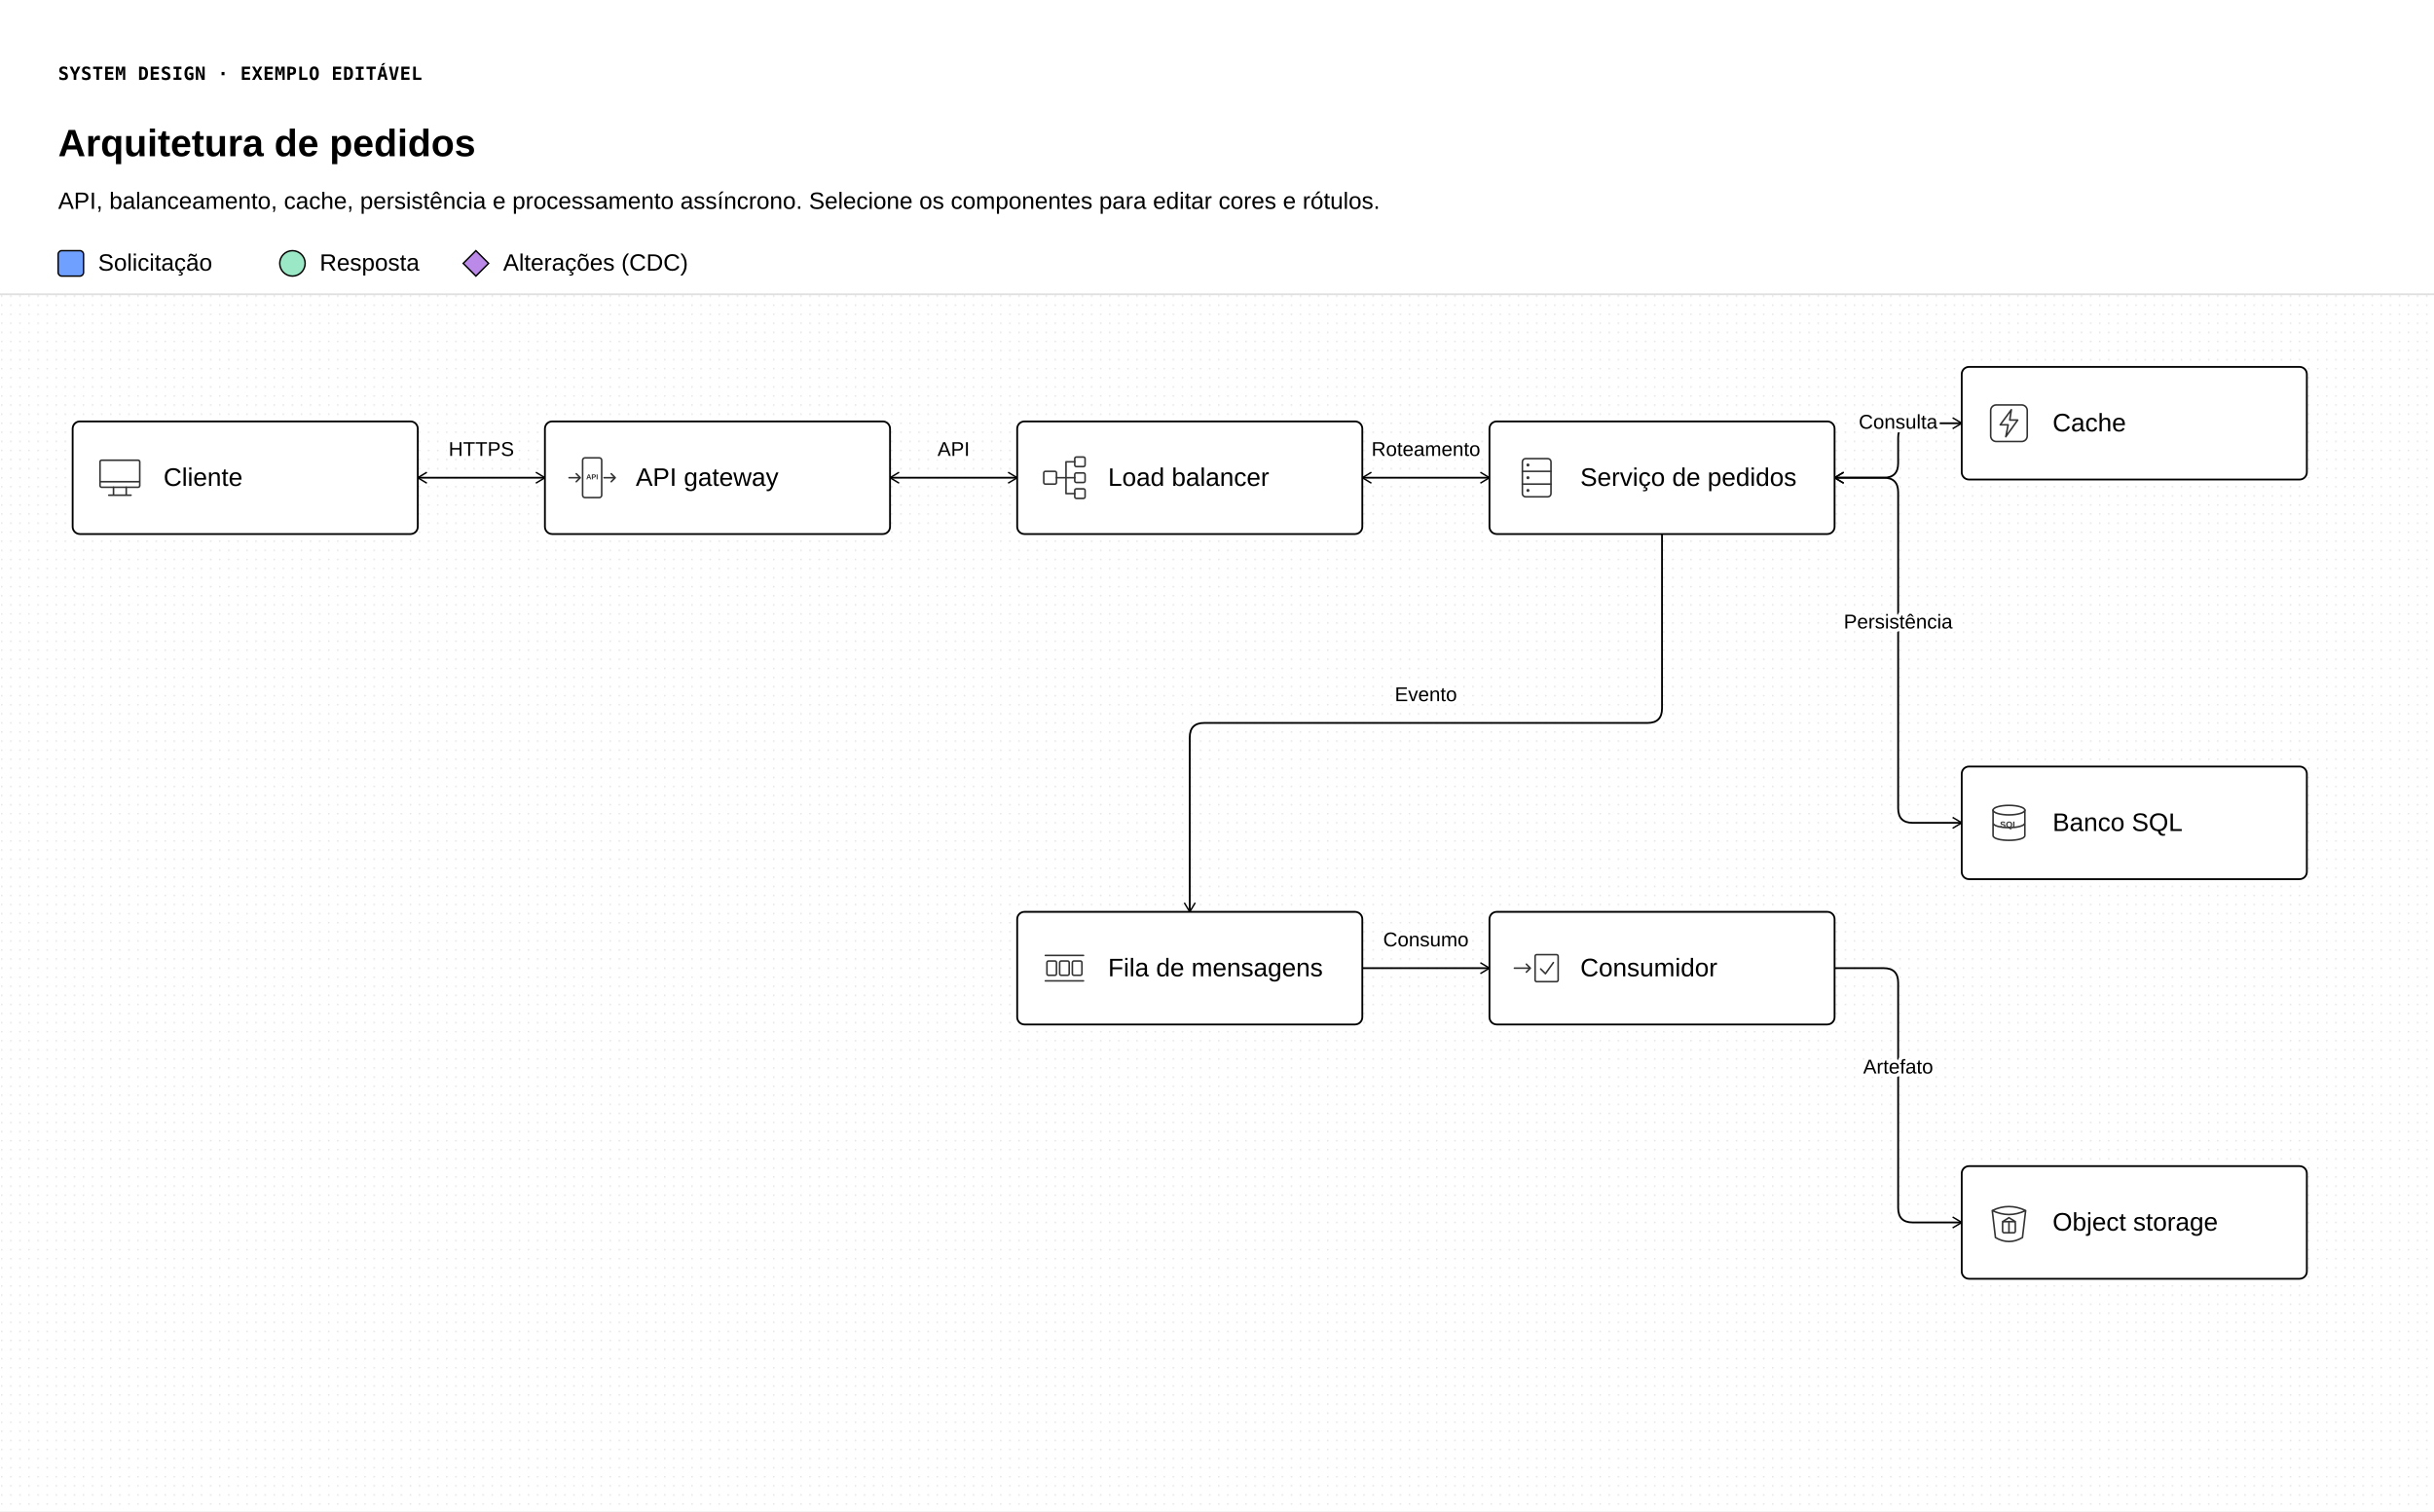
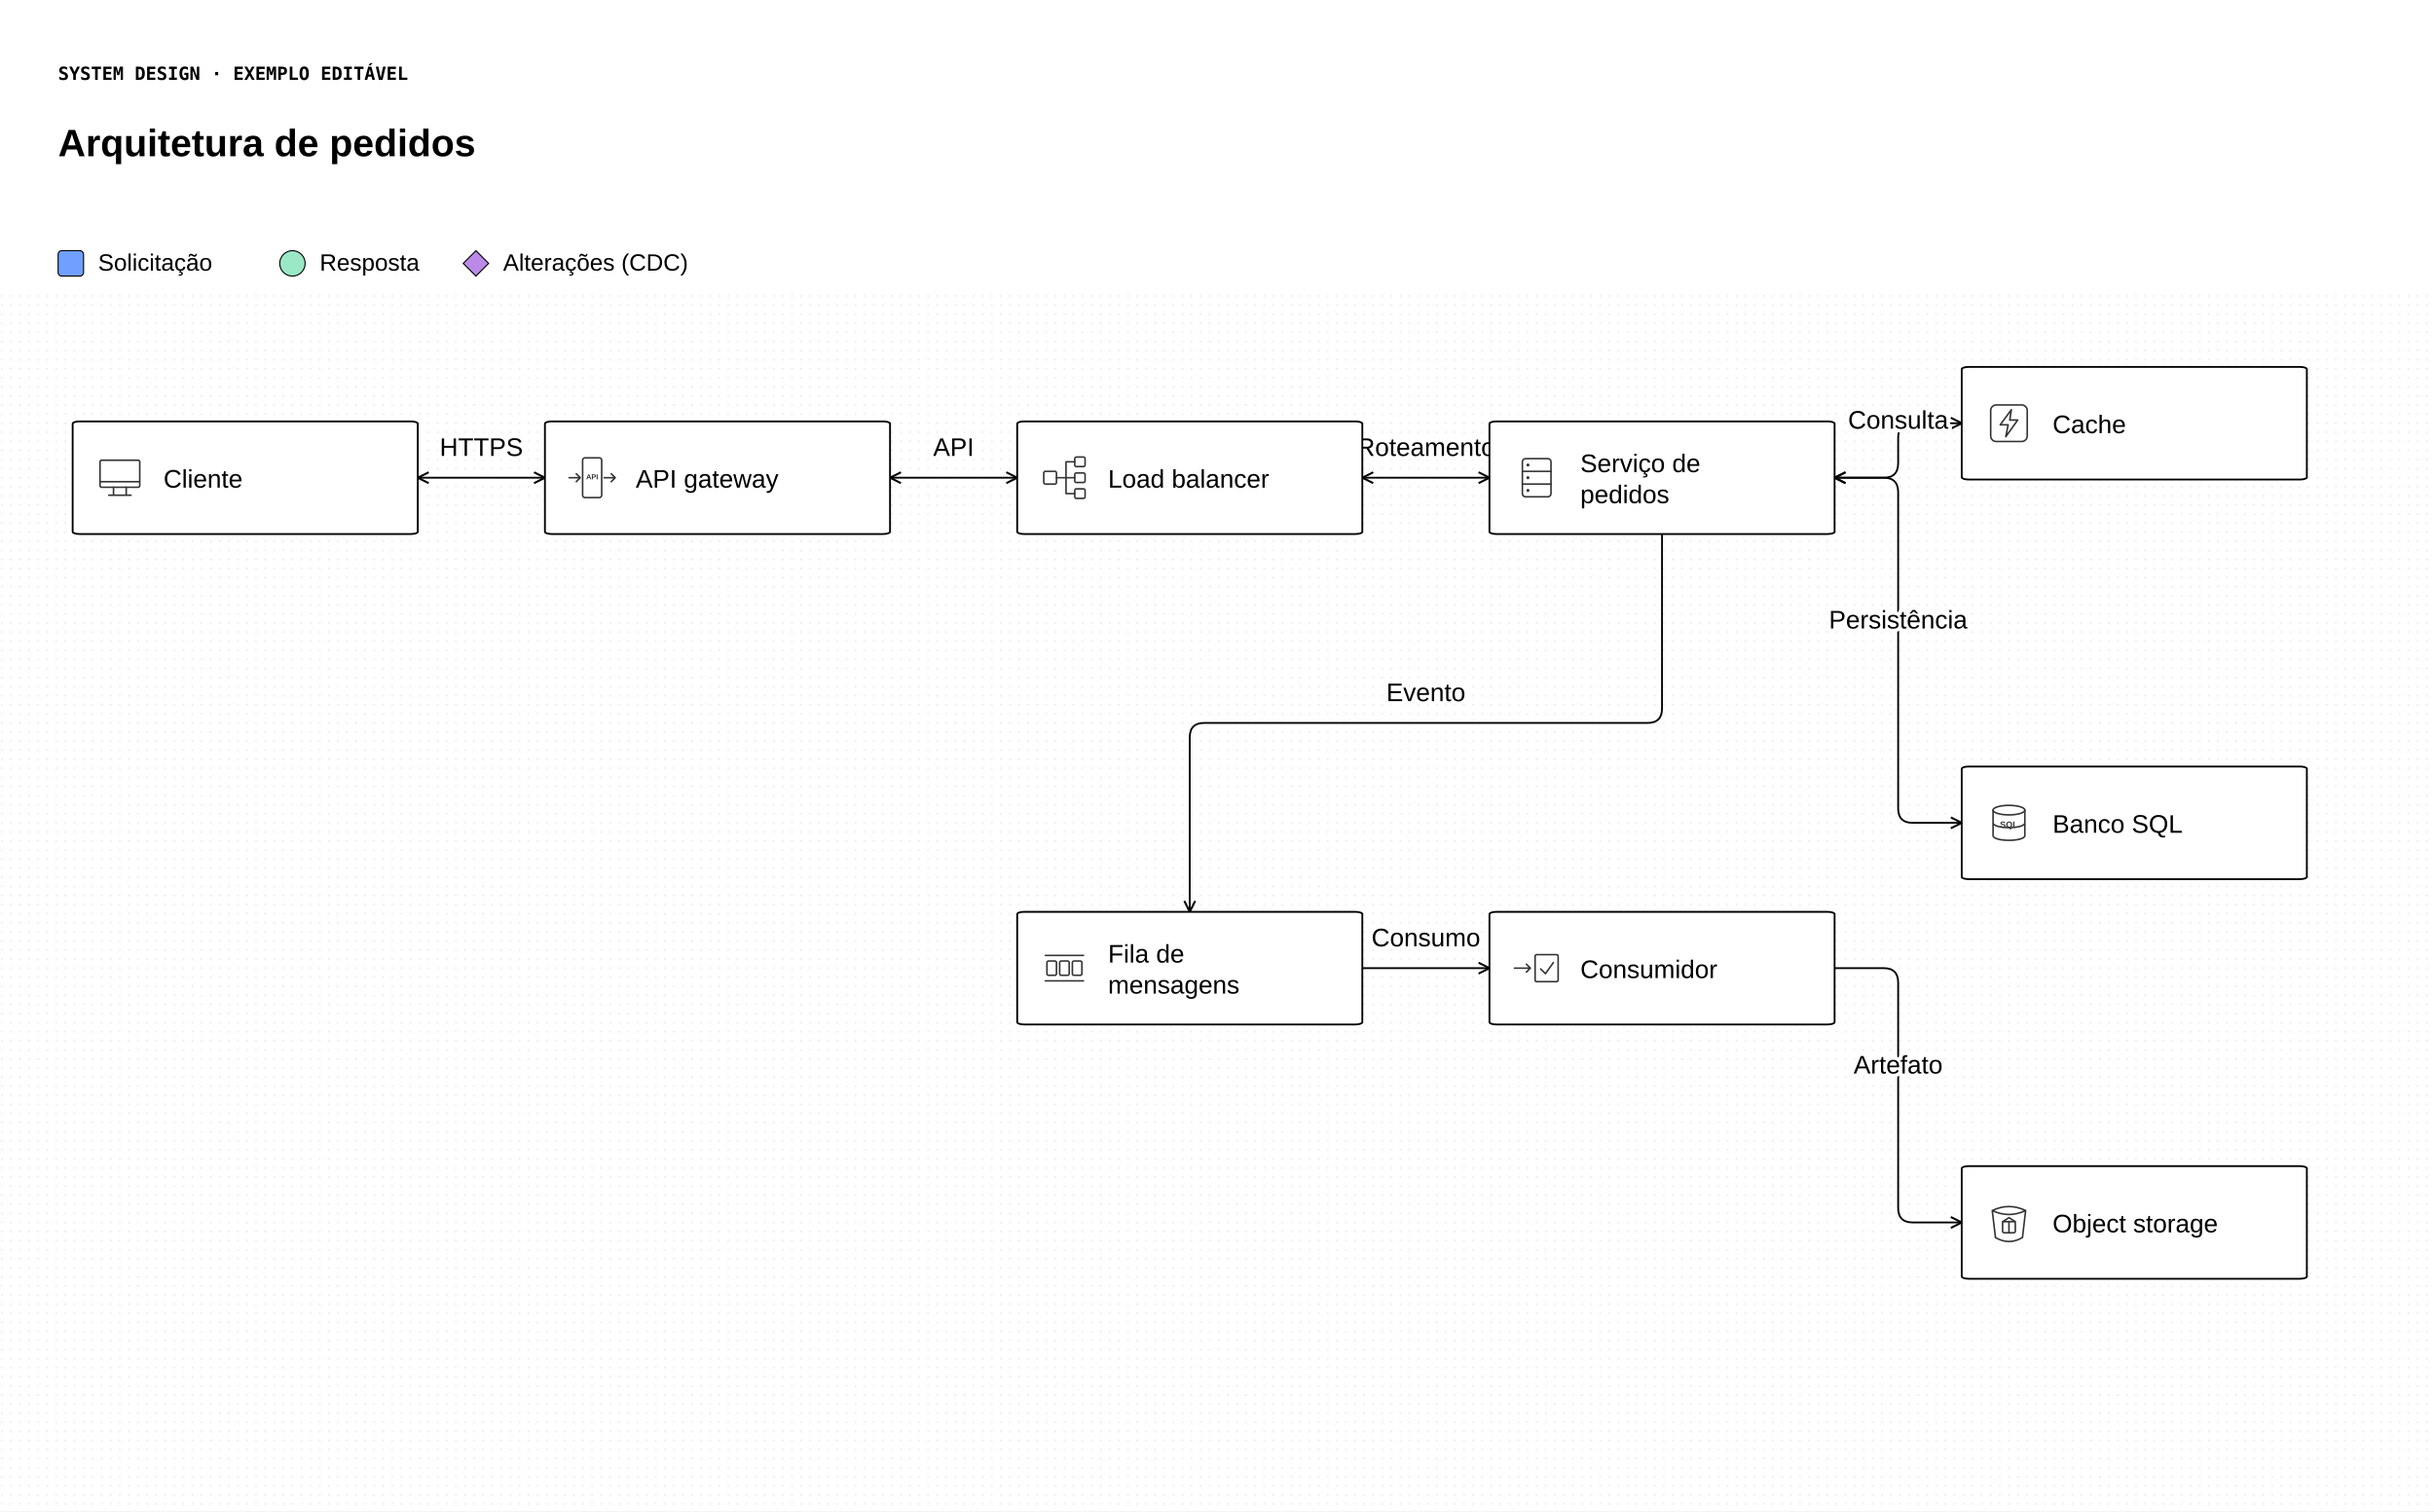
<svg xmlns="http://www.w3.org/2000/svg" viewBox="0 0 1340 832" width="1340" height="832" role="img" aria-label="Arquitetura de pedidos">
-   <style>text{font-family:Arial,sans-serif;fill:#000}.kicker{font-family:monospace;font-size:10px;font-weight:600;letter-spacing:.25px}.figure-title{font-size:21px;font-weight:700}.description{font-size:13px}.node-title{font-size:14px;font-weight:400}.node-subtitle{font-family:monospace;font-size:10px;font-weight:600}.legend-label{font-size:13px;font-weight:500}.edge-label{font-size:11px;paint-order:stroke;stroke:white;stroke-width:4px;stroke-linejoin:round}.rail{fill:none;stroke:black;stroke-width:1;stroke-linecap:round;stroke-linejoin:round}.node-shape{stroke:black;stroke-width:1;stroke-linejoin:round}.node-detail{fill:none;stroke:black;stroke-width:1}.selection{fill:none;stroke:#1675df;stroke-width:1.5;stroke-dasharray:4 3;pointer-events:none}.hit{stroke:transparent;stroke-width:14;fill:none;cursor:pointer}.node{cursor:move}.node text,.node .icon{pointer-events:none}.packet{pointer-events:none}.resize{fill:white;stroke:#1675df;cursor:nwse-resize} .diagram-controls{cursor:pointer}@media(prefers-reduced-motion:reduce){.packet{display:none}}</style>
+   <style>text{font-family:Arial,sans-serif;fill:#000}.kicker{font-family:monospace;font-size:10px;font-weight:600}.figure-title{font-size:21px;font-weight:700}.description{font-size:13px}.legend-label{font-size:13px}.edge-label{paint-order:stroke;stroke:white;stroke-width:4px;stroke-linejoin:round}.rail{fill:none;stroke:black;stroke-width:1;stroke-linecap:round;stroke-linejoin:round}.node-shape{stroke-linejoin:round}.selection{fill:none;stroke:#1675df;stroke-width:1.5;stroke-dasharray:4 3;pointer-events:none}.hit{stroke:transparent;stroke-width:16;fill:none;cursor:pointer}.node{cursor:move}.node text,.icon,.packet{pointer-events:none}.resize{fill:white;stroke:#1675df;cursor:nwse-resize}.port{fill:white;stroke:#2563eb;stroke-width:1.5;opacity:0;cursor:crosshair}.node:hover&gt;.port,.node.selected&gt;.port,.connecting .port{opacity:1}.diagram-controls{cursor:pointer}@media(prefers-reduced-motion:reduce){.packet{display:none}}</style>
  <defs>
    <pattern id="af-grid" width="5" height="5" patternUnits="userSpaceOnUse">
      <circle cx="1" cy="1" r=".45" fill="#e2e2e2" />
    </pattern>
-     <marker id="af-arrow" viewBox="0 0 7 8" markerWidth="7" markerHeight="8" refX="6" refY="4" orient="auto-start-reverse" markerUnits="userSpaceOnUse">
-       <path d="M1 1L6 4L1 7" fill="none" stroke="black" stroke-width=".8" />
-     </marker>
-     <marker id="af-edge-0-arrow" viewBox="0 0 7 8" markerWidth="7" markerHeight="8" refX="6" refY="4" orient="auto-start-reverse" markerUnits="userSpaceOnUse">
-       <path d="M1 1L6 4L1 7" fill="none" stroke="#000000" stroke-width=".8" />
-     </marker>
-     <marker id="af-edge-1-arrow" viewBox="0 0 7 8" markerWidth="7" markerHeight="8" refX="6" refY="4" orient="auto-start-reverse" markerUnits="userSpaceOnUse">
-       <path d="M1 1L6 4L1 7" fill="none" stroke="#000000" stroke-width=".8" />
-     </marker>
-     <marker id="af-edge-2-arrow" viewBox="0 0 7 8" markerWidth="7" markerHeight="8" refX="6" refY="4" orient="auto-start-reverse" markerUnits="userSpaceOnUse">
-       <path d="M1 1L6 4L1 7" fill="none" stroke="#000000" stroke-width=".8" />
-     </marker>
-     <marker id="af-edge-3-arrow" viewBox="0 0 7 8" markerWidth="7" markerHeight="8" refX="6" refY="4" orient="auto-start-reverse" markerUnits="userSpaceOnUse">
-       <path d="M1 1L6 4L1 7" fill="none" stroke="#000000" stroke-width=".8" />
-     </marker>
-     <marker id="af-edge-4-arrow" viewBox="0 0 7 8" markerWidth="7" markerHeight="8" refX="6" refY="4" orient="auto-start-reverse" markerUnits="userSpaceOnUse">
-       <path d="M1 1L6 4L1 7" fill="none" stroke="#000000" stroke-width=".8" />
-     </marker>
-     <marker id="af-edge-5-arrow" viewBox="0 0 7 8" markerWidth="7" markerHeight="8" refX="6" refY="4" orient="auto-start-reverse" markerUnits="userSpaceOnUse">
-       <path d="M1 1L6 4L1 7" fill="none" stroke="#000000" stroke-width=".8" />
-     </marker>
-     <marker id="af-edge-6-arrow" viewBox="0 0 7 8" markerWidth="7" markerHeight="8" refX="6" refY="4" orient="auto-start-reverse" markerUnits="userSpaceOnUse">
-       <path d="M1 1L6 4L1 7" fill="none" stroke="#000000" stroke-width=".8" />
-     </marker>
-     <marker id="af-edge-7-arrow" viewBox="0 0 7 8" markerWidth="7" markerHeight="8" refX="6" refY="4" orient="auto-start-reverse" markerUnits="userSpaceOnUse">
-       <path d="M1 1L6 4L1 7" fill="none" stroke="#000000" stroke-width=".8" />
+     <marker id="af-edge-0-arrow" viewBox="0 0 8 8" markerWidth="8" markerHeight="8" refX="7" refY="4" orient="auto-start-reverse" markerUnits="userSpaceOnUse">
+       <path d="M1 1L7 4L1 7" fill="none" stroke="#000000" stroke-width="1.1" />
+     </marker>
+     <marker id="af-edge-1-arrow" viewBox="0 0 8 8" markerWidth="8" markerHeight="8" refX="7" refY="4" orient="auto-start-reverse" markerUnits="userSpaceOnUse">
+       <path d="M1 1L7 4L1 7" fill="none" stroke="#000000" stroke-width="1.1" />
+     </marker>
+     <marker id="af-edge-2-arrow" viewBox="0 0 8 8" markerWidth="8" markerHeight="8" refX="7" refY="4" orient="auto-start-reverse" markerUnits="userSpaceOnUse">
+       <path d="M1 1L7 4L1 7" fill="none" stroke="#000000" stroke-width="1.1" />
+     </marker>
+     <marker id="af-edge-3-arrow" viewBox="0 0 8 8" markerWidth="8" markerHeight="8" refX="7" refY="4" orient="auto-start-reverse" markerUnits="userSpaceOnUse">
+       <path d="M1 1L7 4L1 7" fill="none" stroke="#000000" stroke-width="1.1" />
+     </marker>
+     <marker id="af-edge-4-arrow" viewBox="0 0 8 8" markerWidth="8" markerHeight="8" refX="7" refY="4" orient="auto-start-reverse" markerUnits="userSpaceOnUse">
+       <path d="M1 1L7 4L1 7" fill="none" stroke="#000000" stroke-width="1.1" />
+     </marker>
+     <marker id="af-edge-5-arrow" viewBox="0 0 8 8" markerWidth="8" markerHeight="8" refX="7" refY="4" orient="auto-start-reverse" markerUnits="userSpaceOnUse">
+       <path d="M1 1L7 4L1 7" fill="none" stroke="#000000" stroke-width="1.1" />
+     </marker>
+     <marker id="af-edge-6-arrow" viewBox="0 0 8 8" markerWidth="8" markerHeight="8" refX="7" refY="4" orient="auto-start-reverse" markerUnits="userSpaceOnUse">
+       <path d="M1 1L7 4L1 7" fill="none" stroke="#000000" stroke-width="1.1" />
+     </marker>
+     <marker id="af-edge-7-arrow" viewBox="0 0 8 8" markerWidth="8" markerHeight="8" refX="7" refY="4" orient="auto-start-reverse" markerUnits="userSpaceOnUse">
+       <path d="M1 1L7 4L1 7" fill="none" stroke="#000000" stroke-width="1.1" />
    </marker>
  </defs>
  <rect width="1340" height="832" fill="white" />
  <text x="32" y="44" class="kicker">SYSTEM DESIGN · EXEMPLO EDITÁVEL</text>
  <text x="32" y="86" class="figure-title">Arquitetura de pedidos</text>
-   <text x="32" y="115" class="description" text-anchor="start">API, balanceamento, cache, persistência e processamento assíncrono. Selecione os componentes para editar cores e rótulos.</text>
-   <line x1="0" x2="1340" y1="162" y2="162" stroke="#e0e0e0" />
-   <rect x="32" y="138" width="14" height="14" rx="2" fill="#70a0ff" stroke="#000" stroke-width=".8" />
+   <text x="32" y="115" class="description" />
+   <rect x="32" y="138" width="14" height="14" rx="2" fill="#70a0ff" stroke="#000000" stroke-width=".6" />
  <text x="54" y="149" class="legend-label">Solicitação</text>
-   <circle cx="161" cy="145" r="7" fill="#9ae8c5" stroke="#000" stroke-width=".8" />
+   <circle cx="161" cy="145" r="7" fill="#9ae8c5" stroke="#000000" stroke-width=".6" />
  <text x="176" y="149" class="legend-label">Resposta</text>
-   <path d="M262 138L269 145L262 152L255 145Z" fill="#bb8ae8" stroke="#000" stroke-width=".8" />
+   <path d="M262 138L269 145L262 152L255 145Z" fill="#bb8ae8" stroke="#000000" stroke-width=".6" />
  <text x="277" y="149" class="legend-label">Alterações (CDC)</text>
  <g transform="translate(0 162)" id="af-board">
    <rect width="1340" height="670" fill="url(#af-grid)" />
-     <path d="M230 101L257 101Q265 101 273 101L300 101" id="af-edge-0" class="rail" style="stroke:#000000" marker-end="url(#af-edge-0-arrow)" marker-start="url(#af-edge-0-arrow)" />
-     <text x="265" y="89" class="edge-label" style="fill:#000000" text-anchor="middle">HTTPS</text>
-     <path d="M490 101L517 101Q525 101 533 101L560 101" id="af-edge-1" class="rail" style="stroke:#000000" marker-end="url(#af-edge-1-arrow)" marker-start="url(#af-edge-1-arrow)" />
-     <text x="525" y="89" class="edge-label" style="fill:#000000" text-anchor="middle">API</text>
-     <path d="M750 101L777 101Q785 101 793 101L820 101" id="af-edge-2" class="rail" style="stroke:#000000" marker-end="url(#af-edge-2-arrow)" marker-start="url(#af-edge-2-arrow)" />
-     <text x="785" y="89" class="edge-label" style="fill:#000000" text-anchor="middle">Roteamento</text>
-     <path d="M1010 101L1037 101Q1045 101 1045 93L1045 79Q1045 71 1053 71L1080 71" id="af-edge-3" class="rail" style="stroke:#000000" marker-end="url(#af-edge-3-arrow)" marker-start="url(#af-edge-3-arrow)" />
-     <text x="1045" y="74" class="edge-label" style="fill:#000000" text-anchor="middle">Consulta</text>
-     <path d="M1010 101L1037 101Q1045 101 1045 109L1045 283Q1045 291 1053 291L1080 291" id="af-edge-4" class="rail" style="stroke:#000000" marker-end="url(#af-edge-4-arrow)" marker-start="url(#af-edge-4-arrow)" />
-     <text x="1045" y="184" class="edge-label" style="fill:#000000" text-anchor="middle">Persistência</text>
-     <path d="M915 132L915 228Q915 236 907 236L663 236Q655 236 655 244L655 340" id="af-edge-5" class="rail" style="stroke:#000000" marker-end="url(#af-edge-5-arrow)" />
-     <text x="785" y="224" class="edge-label" style="fill:#000000" text-anchor="middle">Evento</text>
-     <path d="M750 371L777 371Q785 371 793 371L820 371" id="af-edge-6" class="rail" style="stroke:#000000" marker-end="url(#af-edge-6-arrow)" />
-     <text x="785" y="359" class="edge-label" style="fill:#000000" text-anchor="middle">Consumo</text>
-     <path d="M1010 371L1037 371Q1045 371 1045 379L1045 503Q1045 511 1053 511L1080 511" id="af-edge-7" class="rail" style="stroke:#000000" marker-end="url(#af-edge-7-arrow)" />
-     <text x="1045" y="429" class="edge-label" style="fill:#000000" text-anchor="middle">Artefato</text>
+     <path d="M230 101L257 101Q265 101 273 101L300 101" id="af-edge-0" class="rail" style="stroke:#000000;stroke-width:1" marker-end="url(#af-edge-0-arrow)" marker-start="url(#af-edge-0-arrow)" />
+     <text x="265" y="89" class="edge-label" style="font-family:'Arial',Arial,sans-serif;font-size:14px;font-weight:400;font-style:normal;fill:#000000" text-anchor="middle">HTTPS</text>
+     <path d="M490 101L517 101Q525 101 533 101L560 101" id="af-edge-1" class="rail" style="stroke:#000000;stroke-width:1" marker-end="url(#af-edge-1-arrow)" marker-start="url(#af-edge-1-arrow)" />
+     <text x="525" y="89" class="edge-label" style="font-family:'Arial',Arial,sans-serif;font-size:14px;font-weight:400;font-style:normal;fill:#000000" text-anchor="middle">API</text>
+     <path d="M750 101L777 101Q785 101 793 101L820 101" id="af-edge-2" class="rail" style="stroke:#000000;stroke-width:1" marker-end="url(#af-edge-2-arrow)" marker-start="url(#af-edge-2-arrow)" />
+     <text x="785" y="89" class="edge-label" style="font-family:'Arial',Arial,sans-serif;font-size:14px;font-weight:400;font-style:normal;fill:#000000" text-anchor="middle">Roteamento</text>
+     <path d="M1010 101L1037 101Q1045 101 1045 93L1045 79Q1045 71 1053 71L1080 71" id="af-edge-3" class="rail" style="stroke:#000000;stroke-width:1" marker-end="url(#af-edge-3-arrow)" marker-start="url(#af-edge-3-arrow)" />
+     <text x="1045" y="74" class="edge-label" style="font-family:'Arial',Arial,sans-serif;font-size:14px;font-weight:400;font-style:normal;fill:#000000" text-anchor="middle">Consulta</text>
+     <path d="M1010 101L1037 101Q1045 101 1045 109L1045 283Q1045 291 1053 291L1080 291" id="af-edge-4" class="rail" style="stroke:#000000;stroke-width:1" marker-end="url(#af-edge-4-arrow)" marker-start="url(#af-edge-4-arrow)" />
+     <text x="1045" y="184" class="edge-label" style="font-family:'Arial',Arial,sans-serif;font-size:14px;font-weight:400;font-style:normal;fill:#000000" text-anchor="middle">Persistência</text>
+     <path d="M915 132L915 228Q915 236 907 236L663 236Q655 236 655 244L655 340" id="af-edge-5" class="rail" style="stroke:#000000;stroke-width:1" marker-end="url(#af-edge-5-arrow)" />
+     <text x="785" y="224" class="edge-label" style="font-family:'Arial',Arial,sans-serif;font-size:14px;font-weight:400;font-style:normal;fill:#000000" text-anchor="middle">Evento</text>
+     <path d="M750 371L777 371Q785 371 793 371L820 371" id="af-edge-6" class="rail" style="stroke:#000000;stroke-width:1" marker-end="url(#af-edge-6-arrow)" />
+     <text x="785" y="359" class="edge-label" style="font-family:'Arial',Arial,sans-serif;font-size:14px;font-weight:400;font-style:normal;fill:#000000" text-anchor="middle">Consumo</text>
+     <path d="M1010 371L1037 371Q1045 371 1045 379L1045 503Q1045 511 1053 511L1080 511" id="af-edge-7" class="rail" style="stroke:#000000;stroke-width:1" marker-end="url(#af-edge-7-arrow)" />
+     <text x="1045" y="429" class="edge-label" style="font-family:'Arial',Arial,sans-serif;font-size:14px;font-weight:400;font-style:normal;fill:#000000" text-anchor="middle">Artefato</text>
    <g class="node" data-node="client" transform="translate(40 70)">
-       <rect width="190" height="62" rx="4" class="node-shape" fill="#ffffff" style="stroke:#000000" />
-       <g transform="translate(0 0) scale(1)">
-         <g transform="translate(50 22.5) scale(1)">
-           <text x="0" y="13" text-anchor="start" class="node-title" style="fill:#000000">Cliente</text>
-         </g>
-         <g class="icon" transform="translate(12 17) scale(0.4375)" style="color:#333333" fill="none" stroke="currentColor" stroke-width="2" stroke-linecap="round" stroke-linejoin="round">
-           <rect x="7" y="10" width="50" height="34" rx="2" />
-           <path d="M24 44V53M40 44V53M18 54H46M8 37H56" />
-         </g>
+       <svg width="190" height="62" viewBox="0 0 100 100" preserveAspectRatio="none" overflow="visible">
+         <rect width="100" height="100" rx="2" fill="#ffffff" stroke="#000000" stroke-width="1" vector-effect="non-scaling-stroke" class="node-shape" />
+       </svg>
+       <g class="node-copy" transform="translate(50 22.46) scale(1) translate(0 0)">
+         <text class="node-title" x="0" y="14" text-anchor="start" style="font-family:'Arial',Arial,sans-serif;font-size:14px;font-weight:400;font-style:normal;fill:#000000">Cliente</text>
+       </g>
+       <g class="icon" transform="translate(12 17) scale(0.4375)" style="color:#333333" fill="none" stroke="currentColor" stroke-width="2" stroke-linecap="round" stroke-linejoin="round">
+         <rect x="7" y="10" width="50" height="34" rx="2" />
+         <path d="M24 44V53M40 44V53M18 54H46M8 37H56" />
      </g>
    </g>
    <g class="node" data-node="gateway" transform="translate(300 70)">
-       <rect width="190" height="62" rx="4" class="node-shape" fill="#ffffff" style="stroke:#000000" />
-       <g transform="translate(0 0) scale(1)">
-         <g transform="translate(50 22.5) scale(1)">
-           <text x="0" y="13" text-anchor="start" class="node-title" style="fill:#000000">API gateway</text>
-         </g>
-         <g class="icon" transform="translate(12 17) scale(0.4375)" style="color:#333333" fill="none" stroke="currentColor" stroke-width="2" stroke-linecap="round" stroke-linejoin="round">
-           <rect x="20" y="7" width="24" height="50" rx="3" />
-           <path d="M3 32H17m-5 -5 5 5-5 5" />
-           <path d="M47 32H61m-5 -5 5 5-5 5" />
-           <text x="32" y="34" text-anchor="middle" font-family="Arial,sans-serif" font-size="9" font-weight="700" fill="currentColor" style="fill:currentColor" stroke="none">API</text>
-         </g>
+       <svg width="190" height="62" viewBox="0 0 100 100" preserveAspectRatio="none" overflow="visible">
+         <rect width="100" height="100" rx="2" fill="#ffffff" stroke="#000000" stroke-width="1" vector-effect="non-scaling-stroke" class="node-shape" />
+       </svg>
+       <g class="node-copy" transform="translate(50 22.46) scale(1) translate(0 0)">
+         <text class="node-title" x="0" y="14" text-anchor="start" style="font-family:'Arial',Arial,sans-serif;font-size:14px;font-weight:400;font-style:normal;fill:#000000">API gateway</text>
+       </g>
+       <g class="icon" transform="translate(12 17) scale(0.4375)" style="color:#333333" fill="none" stroke="currentColor" stroke-width="2" stroke-linecap="round" stroke-linejoin="round">
+         <rect x="20" y="7" width="24" height="50" rx="3" />
+         <path d="M3 32H17m-5 -5 5 5-5 5" />
+         <path d="M47 32H61m-5 -5 5 5-5 5" />
+         <text x="32" y="34" text-anchor="middle" font-family="Arial,sans-serif" font-size="9" font-weight="700" fill="currentColor" style="fill:currentColor" stroke="none">API</text>
      </g>
    </g>
    <g class="node" data-node="lb" transform="translate(560 70)">
-       <rect width="190" height="62" rx="4" class="node-shape" fill="#ffffff" style="stroke:#000000" />
-       <g transform="translate(0 0) scale(1)">
-         <g transform="translate(50 22.5) scale(1)">
-           <text x="0" y="13" text-anchor="start" class="node-title" style="fill:#000000">Load balancer</text>
-         </g>
-         <g class="icon" transform="translate(12 17) scale(0.4375)" style="color:#333333" fill="none" stroke="currentColor" stroke-width="2" stroke-linecap="round" stroke-linejoin="round">
-           <rect x="6" y="24" width="16" height="16" rx="2" />
-           <path d="M22 32H34V12H45M34 32H45M34 32V52H45" />
-           <rect x="45" y="6" width="13" height="12" rx="2" />
-           <rect x="45" y="26" width="13" height="12" rx="2" />
-           <rect x="45" y="46" width="13" height="12" rx="2" />
-         </g>
+       <svg width="190" height="62" viewBox="0 0 100 100" preserveAspectRatio="none" overflow="visible">
+         <rect width="100" height="100" rx="2" fill="#ffffff" stroke="#000000" stroke-width="1" vector-effect="non-scaling-stroke" class="node-shape" />
+       </svg>
+       <g class="node-copy" transform="translate(50 22.46) scale(1) translate(0 0)">
+         <text class="node-title" x="0" y="14" text-anchor="start" style="font-family:'Arial',Arial,sans-serif;font-size:14px;font-weight:400;font-style:normal;fill:#000000">Load balancer</text>
+       </g>
+       <g class="icon" transform="translate(12 17) scale(0.4375)" style="color:#333333" fill="none" stroke="currentColor" stroke-width="2" stroke-linecap="round" stroke-linejoin="round">
+         <rect x="6" y="24" width="16" height="16" rx="2" />
+         <path d="M22 32H34V12H45M34 32H45M34 32V52H45" />
+         <rect x="45" y="6" width="13" height="12" rx="2" />
+         <rect x="45" y="26" width="13" height="12" rx="2" />
+         <rect x="45" y="46" width="13" height="12" rx="2" />
      </g>
    </g>
    <g class="node" data-node="service" transform="translate(820 70)">
-       <rect width="190" height="62" rx="4" class="node-shape" fill="#ffffff" style="stroke:#000000" />
-       <g transform="translate(0 0) scale(1)">
-         <g transform="translate(50 22.5) scale(1)">
-           <text x="0" y="13" text-anchor="start" class="node-title" style="fill:#000000">Serviço de pedidos</text>
-         </g>
-         <g class="icon" transform="translate(12 17) scale(0.4375)" style="color:#333333" fill="none" stroke="currentColor" stroke-width="2" stroke-linecap="round" stroke-linejoin="round">
-           <rect x="14" y="8" width="36" height="48" rx="4" />
-           <path d="M14 24.0H50M14 40.0H50" />
-           <circle cx="21" cy="16.0" r="1" />
-           <circle cx="21" cy="32.0" r="1" />
-           <circle cx="21" cy="48.0" r="1" />
-         </g>
+       <svg width="190" height="62" viewBox="0 0 100 100" preserveAspectRatio="none" overflow="visible">
+         <rect width="100" height="100" rx="2" fill="#ffffff" stroke="#000000" stroke-width="1" vector-effect="non-scaling-stroke" class="node-shape" />
+       </svg>
+       <g class="node-copy" transform="translate(50 13.92) scale(1) translate(0 0)">
+         <text class="node-title" x="0" y="14" text-anchor="start" style="font-family:'Arial',Arial,sans-serif;font-size:14px;font-weight:400;font-style:normal;fill:#000000">Serviço de</text>
+         <text class="node-title" x="0" y="31.08" text-anchor="start" style="font-family:'Arial',Arial,sans-serif;font-size:14px;font-weight:400;font-style:normal;fill:#000000">pedidos</text>
+       </g>
+       <g class="icon" transform="translate(12 17) scale(0.4375)" style="color:#333333" fill="none" stroke="currentColor" stroke-width="2" stroke-linecap="round" stroke-linejoin="round">
+         <rect x="14" y="8" width="36" height="48" rx="4" />
+         <path d="M14 24.0H50M14 40.0H50" />
+         <circle cx="21" cy="16.0" r="1" />
+         <circle cx="21" cy="32.0" r="1" />
+         <circle cx="21" cy="48.0" r="1" />
      </g>
    </g>
    <g class="node" data-node="cache" transform="translate(1080 40)">
-       <rect width="190" height="62" rx="4" class="node-shape" fill="#ffffff" style="stroke:#000000" />
-       <g transform="translate(0 0) scale(1)">
-         <g transform="translate(50 22.5) scale(1)">
-           <text x="0" y="13" text-anchor="start" class="node-title" style="fill:#000000">Cache</text>
-         </g>
-         <g class="icon" transform="translate(12 17) scale(0.4375)" style="color:#333333" fill="none" stroke="currentColor" stroke-width="2" stroke-linecap="round" stroke-linejoin="round">
-           <rect x="9" y="9" width="46" height="46" rx="7" />
-           <path d="M35 15L21 34H31L28 49L43 28H33Z" />
-         </g>
+       <svg width="190" height="62" viewBox="0 0 100 100" preserveAspectRatio="none" overflow="visible">
+         <rect width="100" height="100" rx="2" fill="#ffffff" stroke="#000000" stroke-width="1" vector-effect="non-scaling-stroke" class="node-shape" />
+       </svg>
+       <g class="node-copy" transform="translate(50 22.46) scale(1) translate(0 0)">
+         <text class="node-title" x="0" y="14" text-anchor="start" style="font-family:'Arial',Arial,sans-serif;font-size:14px;font-weight:400;font-style:normal;fill:#000000">Cache</text>
+       </g>
+       <g class="icon" transform="translate(12 17) scale(0.4375)" style="color:#333333" fill="none" stroke="currentColor" stroke-width="2" stroke-linecap="round" stroke-linejoin="round">
+         <rect x="9" y="9" width="46" height="46" rx="7" />
+         <path d="M35 15L21 34H31L28 49L43 28H33Z" />
      </g>
    </g>
    <g class="node" data-node="db" transform="translate(1080 260)">
-       <rect width="190" height="62" rx="4" class="node-shape" fill="#ffffff" style="stroke:#000000" />
-       <g transform="translate(0 0) scale(1)">
-         <g transform="translate(50 22.5) scale(1)">
-           <text x="0" y="13" text-anchor="start" class="node-title" style="fill:#000000">Banco SQL</text>
-         </g>
-         <g class="icon" transform="translate(12 17) scale(0.4375)" style="color:#333333" fill="none" stroke="currentColor" stroke-width="2" stroke-linecap="round" stroke-linejoin="round">
-           <ellipse cx="32.0" cy="16" rx="20.0" ry="6" />
-           <path d="M12 16V48C12 56 52 56 52 48V16M12 32.0C12 40.0 52 40.0 52 32.0" />
-           <text x="32" y="38" text-anchor="middle" font-family="Arial,sans-serif" font-size="11" font-weight="700" fill="currentColor" style="fill:currentColor" stroke="none">SQL</text>
-         </g>
+       <svg width="190" height="62" viewBox="0 0 100 100" preserveAspectRatio="none" overflow="visible">
+         <rect width="100" height="100" rx="2" fill="#ffffff" stroke="#000000" stroke-width="1" vector-effect="non-scaling-stroke" class="node-shape" />
+       </svg>
+       <g class="node-copy" transform="translate(50 22.46) scale(1) translate(0 0)">
+         <text class="node-title" x="0" y="14" text-anchor="start" style="font-family:'Arial',Arial,sans-serif;font-size:14px;font-weight:400;font-style:normal;fill:#000000">Banco SQL</text>
+       </g>
+       <g class="icon" transform="translate(12 17) scale(0.4375)" style="color:#333333" fill="none" stroke="currentColor" stroke-width="2" stroke-linecap="round" stroke-linejoin="round">
+         <ellipse cx="32.0" cy="16" rx="20.0" ry="6" />
+         <path d="M12 16V48C12 56 52 56 52 48V16M12 32.0C12 40.0 52 40.0 52 32.0" />
+         <text x="32" y="38" text-anchor="middle" font-family="Arial,sans-serif" font-size="11" font-weight="700" fill="currentColor" style="fill:currentColor" stroke="none">SQL</text>
      </g>
    </g>
    <g class="node" data-node="queue" transform="translate(560 340)">
-       <rect width="190" height="62" rx="4" class="node-shape" fill="#ffffff" style="stroke:#000000" />
-       <g transform="translate(0 0) scale(1)">
-         <g transform="translate(50 22.5) scale(1)">
-           <text x="0" y="13" text-anchor="start" class="node-title" style="fill:#000000">Fila de mensagens</text>
-         </g>
-         <g class="icon" transform="translate(12 17) scale(0.4375)" style="color:#333333" fill="none" stroke="currentColor" stroke-width="2" stroke-linecap="round" stroke-linejoin="round">
-           <path d="M8 16H56M8 48H56" />
-           <rect x="10" y="23" width="12" height="18" rx="2" />
-           <rect x="26" y="23" width="12" height="18" rx="2" />
-           <rect x="42" y="23" width="12" height="18" rx="2" />
-         </g>
+       <svg width="190" height="62" viewBox="0 0 100 100" preserveAspectRatio="none" overflow="visible">
+         <rect width="100" height="100" rx="2" fill="#ffffff" stroke="#000000" stroke-width="1" vector-effect="non-scaling-stroke" class="node-shape" />
+       </svg>
+       <g class="node-copy" transform="translate(50 13.92) scale(1) translate(0 0)">
+         <text class="node-title" x="0" y="14" text-anchor="start" style="font-family:'Arial',Arial,sans-serif;font-size:14px;font-weight:400;font-style:normal;fill:#000000">Fila de</text>
+         <text class="node-title" x="0" y="31.08" text-anchor="start" style="font-family:'Arial',Arial,sans-serif;font-size:14px;font-weight:400;font-style:normal;fill:#000000">mensagens</text>
+       </g>
+       <g class="icon" transform="translate(12 17) scale(0.4375)" style="color:#333333" fill="none" stroke="currentColor" stroke-width="2" stroke-linecap="round" stroke-linejoin="round">
+         <path d="M8 16H56M8 48H56" />
+         <rect x="10" y="23" width="12" height="18" rx="2" />
+         <rect x="26" y="23" width="12" height="18" rx="2" />
+         <rect x="42" y="23" width="12" height="18" rx="2" />
      </g>
    </g>
    <g class="node" data-node="worker" transform="translate(820 340)">
-       <rect width="190" height="62" rx="4" class="node-shape" fill="#ffffff" style="stroke:#000000" />
-       <g transform="translate(0 0) scale(1)">
-         <g transform="translate(50 22.5) scale(1)">
-           <text x="0" y="13" text-anchor="start" class="node-title" style="fill:#000000">Consumidor</text>
-         </g>
-         <g class="icon" transform="translate(12 17) scale(0.4375)" style="color:#333333" fill="none" stroke="currentColor" stroke-width="2" stroke-linecap="round" stroke-linejoin="round">
-           <path d="M4 32H24m-5 -5 5 5-5 5" />
-           <rect x="30" y="15" width="29" height="34" rx="2" />
-           <path d="M37 33l6 6 10-14" />
-         </g>
+       <svg width="190" height="62" viewBox="0 0 100 100" preserveAspectRatio="none" overflow="visible">
+         <rect width="100" height="100" rx="2" fill="#ffffff" stroke="#000000" stroke-width="1" vector-effect="non-scaling-stroke" class="node-shape" />
+       </svg>
+       <g class="node-copy" transform="translate(50 22.46) scale(1) translate(0 0)">
+         <text class="node-title" x="0" y="14" text-anchor="start" style="font-family:'Arial',Arial,sans-serif;font-size:14px;font-weight:400;font-style:normal;fill:#000000">Consumidor</text>
+       </g>
+       <g class="icon" transform="translate(12 17) scale(0.4375)" style="color:#333333" fill="none" stroke="currentColor" stroke-width="2" stroke-linecap="round" stroke-linejoin="round">
+         <path d="M4 32H24m-5 -5 5 5-5 5" />
+         <rect x="30" y="15" width="29" height="34" rx="2" />
+         <path d="M37 33l6 6 10-14" />
      </g>
    </g>
    <g class="node" data-node="storage" transform="translate(1080 480)">
-       <rect width="190" height="62" rx="4" class="node-shape" fill="#ffffff" style="stroke:#000000" />
-       <g transform="translate(0 0) scale(1)">
-         <g transform="translate(50 22.5) scale(1)">
-           <text x="0" y="13" text-anchor="start" class="node-title" style="fill:#000000">Object storage</text>
-         </g>
-         <g class="icon" transform="translate(12 17) scale(0.4375)" style="color:#333333" fill="none" stroke="currentColor" stroke-width="2" stroke-linecap="round" stroke-linejoin="round">
-           <path d="M11 17Q32 7 53 17L49 51Q32 61 15 51ZM11 17Q32 27 53 17" />
-           <rect x="24" y="31" width="16" height="14" rx="2" />
-           <path d="M24 31l8-5 8 5M32 31V45" />
-         </g>
-       </g>
+       <svg width="190" height="62" viewBox="0 0 100 100" preserveAspectRatio="none" overflow="visible">
+         <rect width="100" height="100" rx="2" fill="#ffffff" stroke="#000000" stroke-width="1" vector-effect="non-scaling-stroke" class="node-shape" />
+       </svg>
+       <g class="node-copy" transform="translate(50 22.46) scale(1) translate(0 0)">
+         <text class="node-title" x="0" y="14" text-anchor="start" style="font-family:'Arial',Arial,sans-serif;font-size:14px;font-weight:400;font-style:normal;fill:#000000">Object storage</text>
+       </g>
+       <g class="icon" transform="translate(12 17) scale(0.4375)" style="color:#333333" fill="none" stroke="currentColor" stroke-width="2" stroke-linecap="round" stroke-linejoin="round">
+         <path d="M11 17Q32 7 53 17L49 51Q32 61 15 51ZM11 17Q32 27 53 17" />
+         <rect x="24" y="31" width="16" height="14" rx="2" />
+         <path d="M24 31l8-5 8 5M32 31V45" />
+       </g>
+     </g>
+     <g class="packet" data-stream="0-0-0" opacity="0">
+       <rect x="-4" y="-4" width="8" height="8" rx="2" fill="#70a0ff" stroke="#000000" stroke-width=".6" />
+       <animateMotion dur="6s" begin="0s" calcMode="linear" repeatCount="indefinite" rotate="auto">
+         <mpath href="#af-edge-0" />
+       </animateMotion>
+       <animate attributeName="opacity" values="0;1;1;0" keyTimes="0;.01;.99;1" dur="6s" begin="0s" repeatCount="indefinite" />
+     </g>
+     <g class="packet" data-stream="0-1-0" opacity="0">
+       <circle cx="0" cy="0" r="4" fill="#9ae8c5" stroke="#000000" stroke-width=".6" />
+       <animateMotion dur="6s" begin="0.22s" calcMode="linear" repeatCount="indefinite" rotate="auto" keyPoints="1;0" keyTimes="0;1">
+         <mpath href="#af-edge-0" />
+       </animateMotion>
+       <animate attributeName="opacity" values="0;1;1;0" keyTimes="0;.01;.99;1" dur="6s" begin="0.22s" repeatCount="indefinite" />
+     </g>
+     <g class="packet" data-stream="1-0-0" opacity="0">
+       <rect x="-4" y="-4" width="8" height="8" rx="2" fill="#70a0ff" stroke="#000000" stroke-width=".6" />
+       <animateMotion dur="6s" begin="0.18s" calcMode="linear" repeatCount="indefinite" rotate="auto">
+         <mpath href="#af-edge-1" />
+       </animateMotion>
+       <animate attributeName="opacity" values="0;1;1;0" keyTimes="0;.01;.99;1" dur="6s" begin="0.18s" repeatCount="indefinite" />
+     </g>
+     <g class="packet" data-stream="1-1-0" opacity="0">
+       <circle cx="0" cy="0" r="4" fill="#9ae8c5" stroke="#000000" stroke-width=".6" />
+       <animateMotion dur="6s" begin="0.4s" calcMode="linear" repeatCount="indefinite" rotate="auto" keyPoints="1;0" keyTimes="0;1">
+         <mpath href="#af-edge-1" />
+       </animateMotion>
+       <animate attributeName="opacity" values="0;1;1;0" keyTimes="0;.01;.99;1" dur="6s" begin="0.4s" repeatCount="indefinite" />
+     </g>
+     <g class="packet" data-stream="2-0-0" opacity="0">
+       <rect x="-4" y="-4" width="8" height="8" rx="2" fill="#70a0ff" stroke="#000000" stroke-width=".6" />
+       <animateMotion dur="6s" begin="0.36s" calcMode="linear" repeatCount="indefinite" rotate="auto">
+         <mpath href="#af-edge-2" />
+       </animateMotion>
+       <animate attributeName="opacity" values="0;1;1;0" keyTimes="0;.01;.99;1" dur="6s" begin="0.36s" repeatCount="indefinite" />
+     </g>
+     <g class="packet" data-stream="2-1-0" opacity="0">
+       <circle cx="0" cy="0" r="4" fill="#9ae8c5" stroke="#000000" stroke-width=".6" />
+       <animateMotion dur="6s" begin="0.58s" calcMode="linear" repeatCount="indefinite" rotate="auto" keyPoints="1;0" keyTimes="0;1">
+         <mpath href="#af-edge-2" />
+       </animateMotion>
+       <animate attributeName="opacity" values="0;1;1;0" keyTimes="0;.01;.99;1" dur="6s" begin="0.58s" repeatCount="indefinite" />
+     </g>
+     <g class="packet" data-stream="3-0-0" opacity="0">
+       <rect x="-4" y="-4" width="8" height="8" rx="2" fill="#70a0ff" stroke="#000000" stroke-width=".6" />
+       <animateMotion dur="6s" begin="0.54s" calcMode="linear" repeatCount="indefinite" rotate="auto">
+         <mpath href="#af-edge-3" />
+       </animateMotion>
+       <animate attributeName="opacity" values="0;1;1;0" keyTimes="0;.01;.99;1" dur="6s" begin="0.54s" repeatCount="indefinite" />
+     </g>
+     <g class="packet" data-stream="3-1-0" opacity="0">
+       <circle cx="0" cy="0" r="4" fill="#9ae8c5" stroke="#000000" stroke-width=".6" />
+       <animateMotion dur="6s" begin="0.76s" calcMode="linear" repeatCount="indefinite" rotate="auto" keyPoints="1;0" keyTimes="0;1">
+         <mpath href="#af-edge-3" />
+       </animateMotion>
+       <animate attributeName="opacity" values="0;1;1;0" keyTimes="0;.01;.99;1" dur="6s" begin="0.76s" repeatCount="indefinite" />
+     </g>
+     <g class="packet" data-stream="4-0-0" opacity="0">
+       <rect x="-4" y="-4" width="8" height="8" rx="2" fill="#70a0ff" stroke="#000000" stroke-width=".6" />
+       <animateMotion dur="6s" begin="0.72s" calcMode="linear" repeatCount="indefinite" rotate="auto">
+         <mpath href="#af-edge-4" />
+       </animateMotion>
+       <animate attributeName="opacity" values="0;1;1;0" keyTimes="0;.01;.99;1" dur="6s" begin="0.72s" repeatCount="indefinite" />
+     </g>
+     <g class="packet" data-stream="4-1-0" opacity="0">
+       <circle cx="0" cy="0" r="4" fill="#9ae8c5" stroke="#000000" stroke-width=".6" />
+       <animateMotion dur="6s" begin="0.94s" calcMode="linear" repeatCount="indefinite" rotate="auto" keyPoints="1;0" keyTimes="0;1">
+         <mpath href="#af-edge-4" />
+       </animateMotion>
+       <animate attributeName="opacity" values="0;1;1;0" keyTimes="0;.01;.99;1" dur="6s" begin="0.94s" repeatCount="indefinite" />
+     </g>
+     <g class="packet" data-stream="5-0-0" opacity="0">
+       <path d="M0 -4L4 0L0 4L-4 0Z" fill="#bb8ae8" stroke="#000000" stroke-width=".6" />
+       <animateMotion dur="6s" begin="0.9s" calcMode="linear" repeatCount="indefinite" rotate="auto">
+         <mpath href="#af-edge-5" />
+       </animateMotion>
+       <animate attributeName="opacity" values="0;1;1;0" keyTimes="0;.01;.99;1" dur="6s" begin="0.9s" repeatCount="indefinite" />
+     </g>
+     <g class="packet" data-stream="6-0-0" opacity="0">
+       <path d="M0 -4L4 0L0 4L-4 0Z" fill="#bb8ae8" stroke="#000000" stroke-width=".6" />
+       <animateMotion dur="6s" begin="1.08s" calcMode="linear" repeatCount="indefinite" rotate="auto">
+         <mpath href="#af-edge-6" />
+       </animateMotion>
+       <animate attributeName="opacity" values="0;1;1;0" keyTimes="0;.01;.99;1" dur="6s" begin="1.08s" repeatCount="indefinite" />
+     </g>
+     <g class="packet" data-stream="7-0-0" opacity="0">
+       <path d="M0 -4L4 0L0 4L-4 0Z" fill="#bb8ae8" stroke="#000000" stroke-width=".6" />
+       <animateMotion dur="6s" begin="1.26s" calcMode="linear" repeatCount="indefinite" rotate="auto">
+         <mpath href="#af-edge-7" />
+       </animateMotion>
+       <animate attributeName="opacity" values="0;1;1;0" keyTimes="0;.01;.99;1" dur="6s" begin="1.26s" repeatCount="indefinite" />
    </g>
  </g>
</svg>
